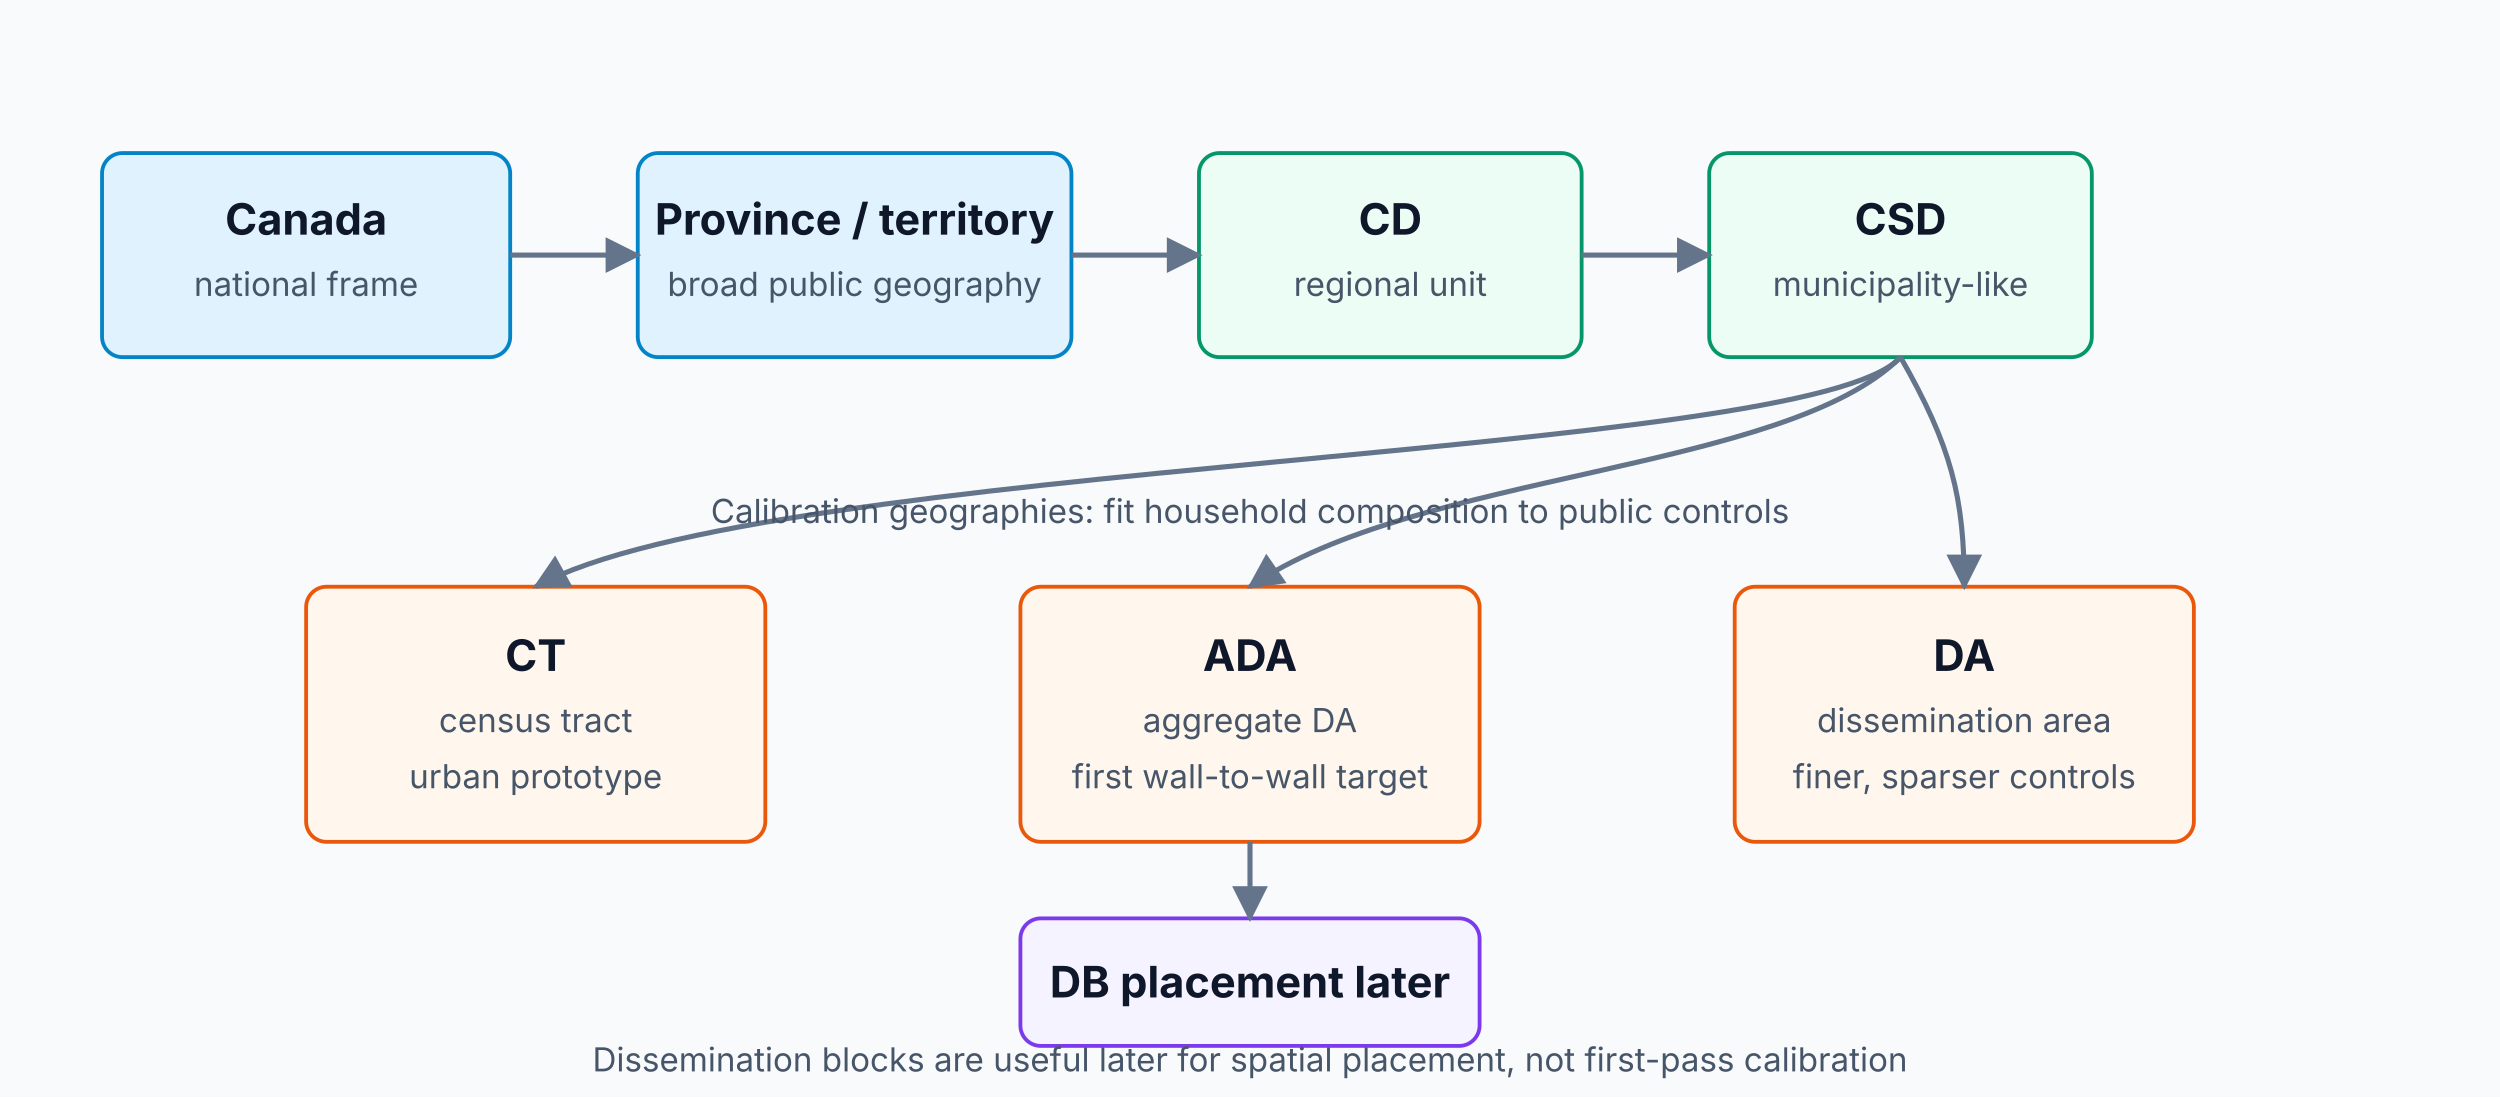
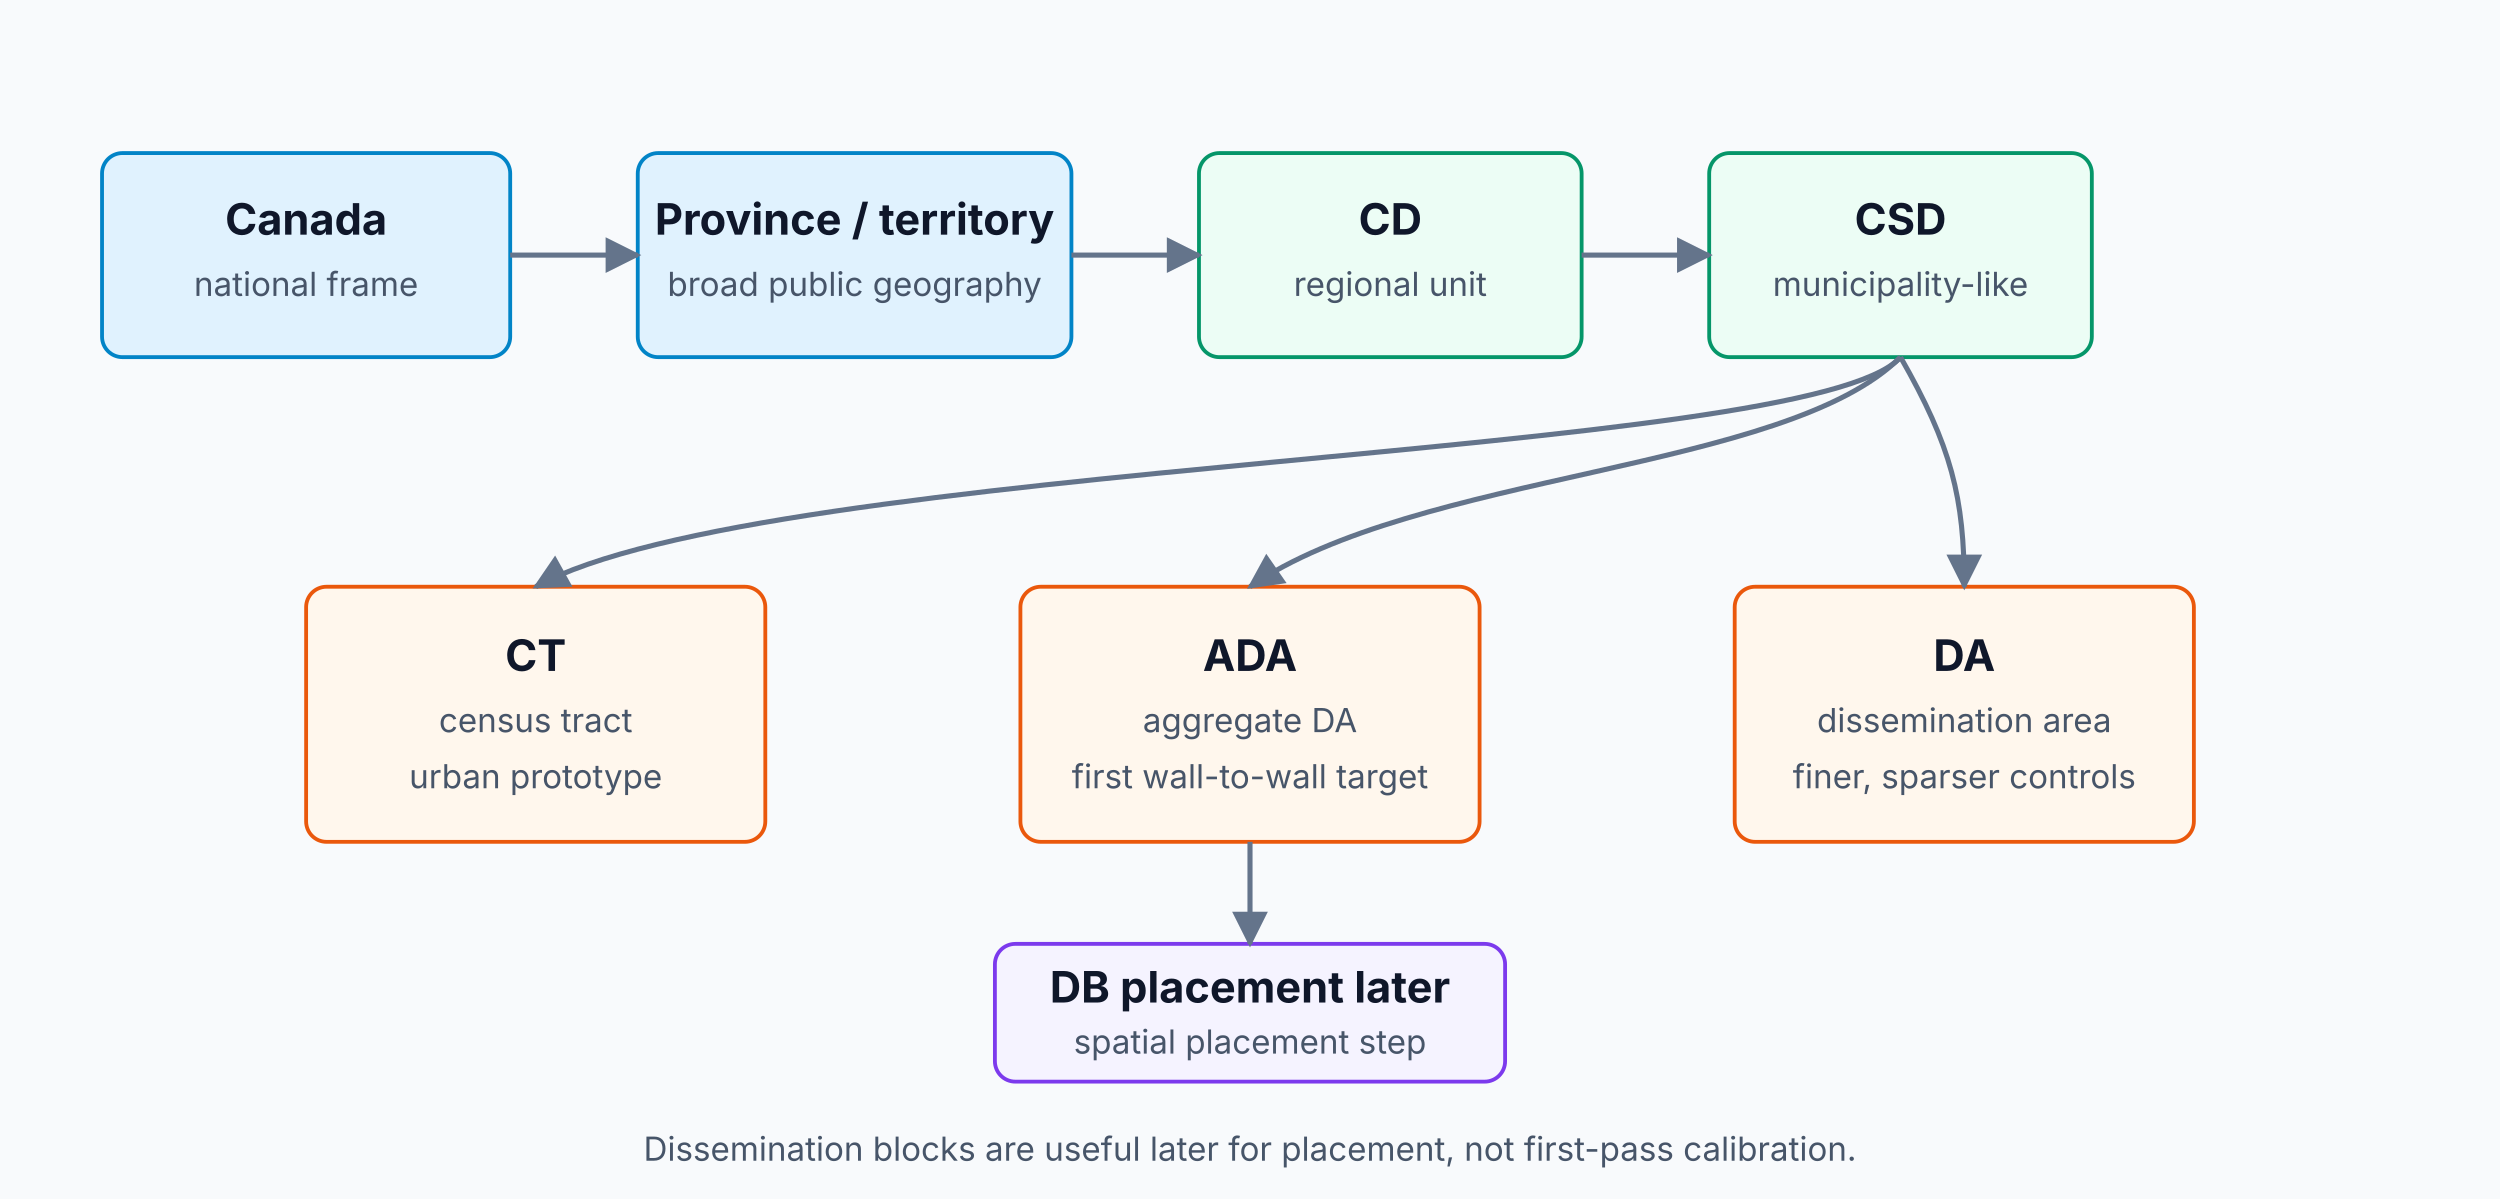
- <svg xmlns="http://www.w3.org/2000/svg" role="img" aria-labelledby="title desc" viewBox="0 0 980 430">
+ <svg xmlns="http://www.w3.org/2000/svg" role="img" aria-labelledby="title desc" viewBox="0 0 980 470">
  <defs>
    <style>
      .bg { fill: #f8fafc; }
      .box { fill: #ffffff; stroke: #cbd5e1; stroke-width: 1.5; rx: 8; }
      .broad { fill: #e0f2fe; stroke: #0284c7; }
      .local { fill: #ecfdf5; stroke: #059669; }
      .cal { fill: #fff7ed; stroke: #ea580c; }
      .place { fill: #f5f3ff; stroke: #7c3aed; }
      .text { font-family: -apple-system, BlinkMacSystemFont, "Segoe UI", sans-serif; fill: #0f172a; }
      .label { font-size: 17px; font-weight: 700; }
      .small { font-size: 13px; fill: #475569; }
      .arrow { stroke: #64748b; stroke-width: 2; fill: none; marker-end: url(#arrow); }
    </style>
    <marker id="arrow" viewBox="0 0 10 10" refX="9" refY="5" markerWidth="7" markerHeight="7" orient="auto-start-reverse">
      <path d="M 0 0 L 10 5 L 0 10 z" fill="#64748b" />
    </marker>
  </defs>
-   <rect class="bg" width="980" height="430" />
+   <rect class="bg" width="980" height="470" />
  <rect class="box broad" x="40" y="60" width="160" height="80" rx="8" />
  <text class="text label" x="120" y="92" text-anchor="middle">Canada</text>
  <text class="text small" x="120" y="116" text-anchor="middle">national frame</text>
  <rect class="box broad" x="250" y="60" width="170" height="80" rx="8" />
  <text class="text label" x="335" y="92" text-anchor="middle">Province / territory</text>
  <text class="text small" x="335" y="116" text-anchor="middle">broad public geography</text>
  <rect class="box local" x="470" y="60" width="150" height="80" rx="8" />
  <text class="text label" x="545" y="92" text-anchor="middle">CD</text>
  <text class="text small" x="545" y="116" text-anchor="middle">regional unit</text>
  <rect class="box local" x="670" y="60" width="150" height="80" rx="8" />
  <text class="text label" x="745" y="92" text-anchor="middle">CSD</text>
  <text class="text small" x="745" y="116" text-anchor="middle">municipality-like</text>
  <path class="arrow" d="M 200 100 H 250" />
  <path class="arrow" d="M 420 100 H 470" />
  <path class="arrow" d="M 620 100 H 670" />
  <rect class="box cal" x="120" y="230" width="180" height="100" rx="8" />
  <text class="text label" x="210" y="263" text-anchor="middle">CT</text>
  <text class="text small" x="210" y="287" text-anchor="middle">census tract</text>
  <text class="text small" x="210" y="309" text-anchor="middle">urban prototype</text>
  <rect class="box cal" x="400" y="230" width="180" height="100" rx="8" />
  <text class="text label" x="490" y="263" text-anchor="middle">ADA</text>
  <text class="text small" x="490" y="287" text-anchor="middle">aggregate DA</text>
  <text class="text small" x="490" y="309" text-anchor="middle">first wall-to-wall target</text>
  <rect class="box cal" x="680" y="230" width="180" height="100" rx="8" />
  <text class="text label" x="770" y="263" text-anchor="middle">DA</text>
  <text class="text small" x="770" y="287" text-anchor="middle">dissemination area</text>
  <text class="text small" x="770" y="309" text-anchor="middle">finer, sparser controls</text>
-   <rect class="box place" x="400" y="360" width="180" height="50" rx="8" />
-   <text class="text label" x="490" y="391" text-anchor="middle">DB placement later</text>
+   <rect class="box place" x="390" y="370" width="200" height="54" rx="8" />
+   <text class="text label" x="490" y="393" text-anchor="middle">DB placement later</text>
+   <text class="text small" x="490" y="413" text-anchor="middle">spatial placement step</text>
  <path class="arrow" d="M 745 140 C 710 180, 300 180, 210 230" />
  <path class="arrow" d="M 745 140 C 700 185, 555 185, 490 230" />
  <path class="arrow" d="M 745 140 C 765 175, 770 195, 770 230" />
-   <path class="arrow" d="M 490 330 V 360" />
-   <text class="text small" x="490" y="205" text-anchor="middle">Calibration geographies: fit household composition to public controls</text>
-   <text class="text small" x="490" y="420" text-anchor="middle">Dissemination blocks are useful later for spatial placement, not first-pass calibration</text>
+   <path class="arrow" d="M 490 330 V 370" />
+   <text class="text small" x="490" y="455" text-anchor="middle">Dissemination blocks are useful later for placement, not first-pass calibration.</text>
</svg>
